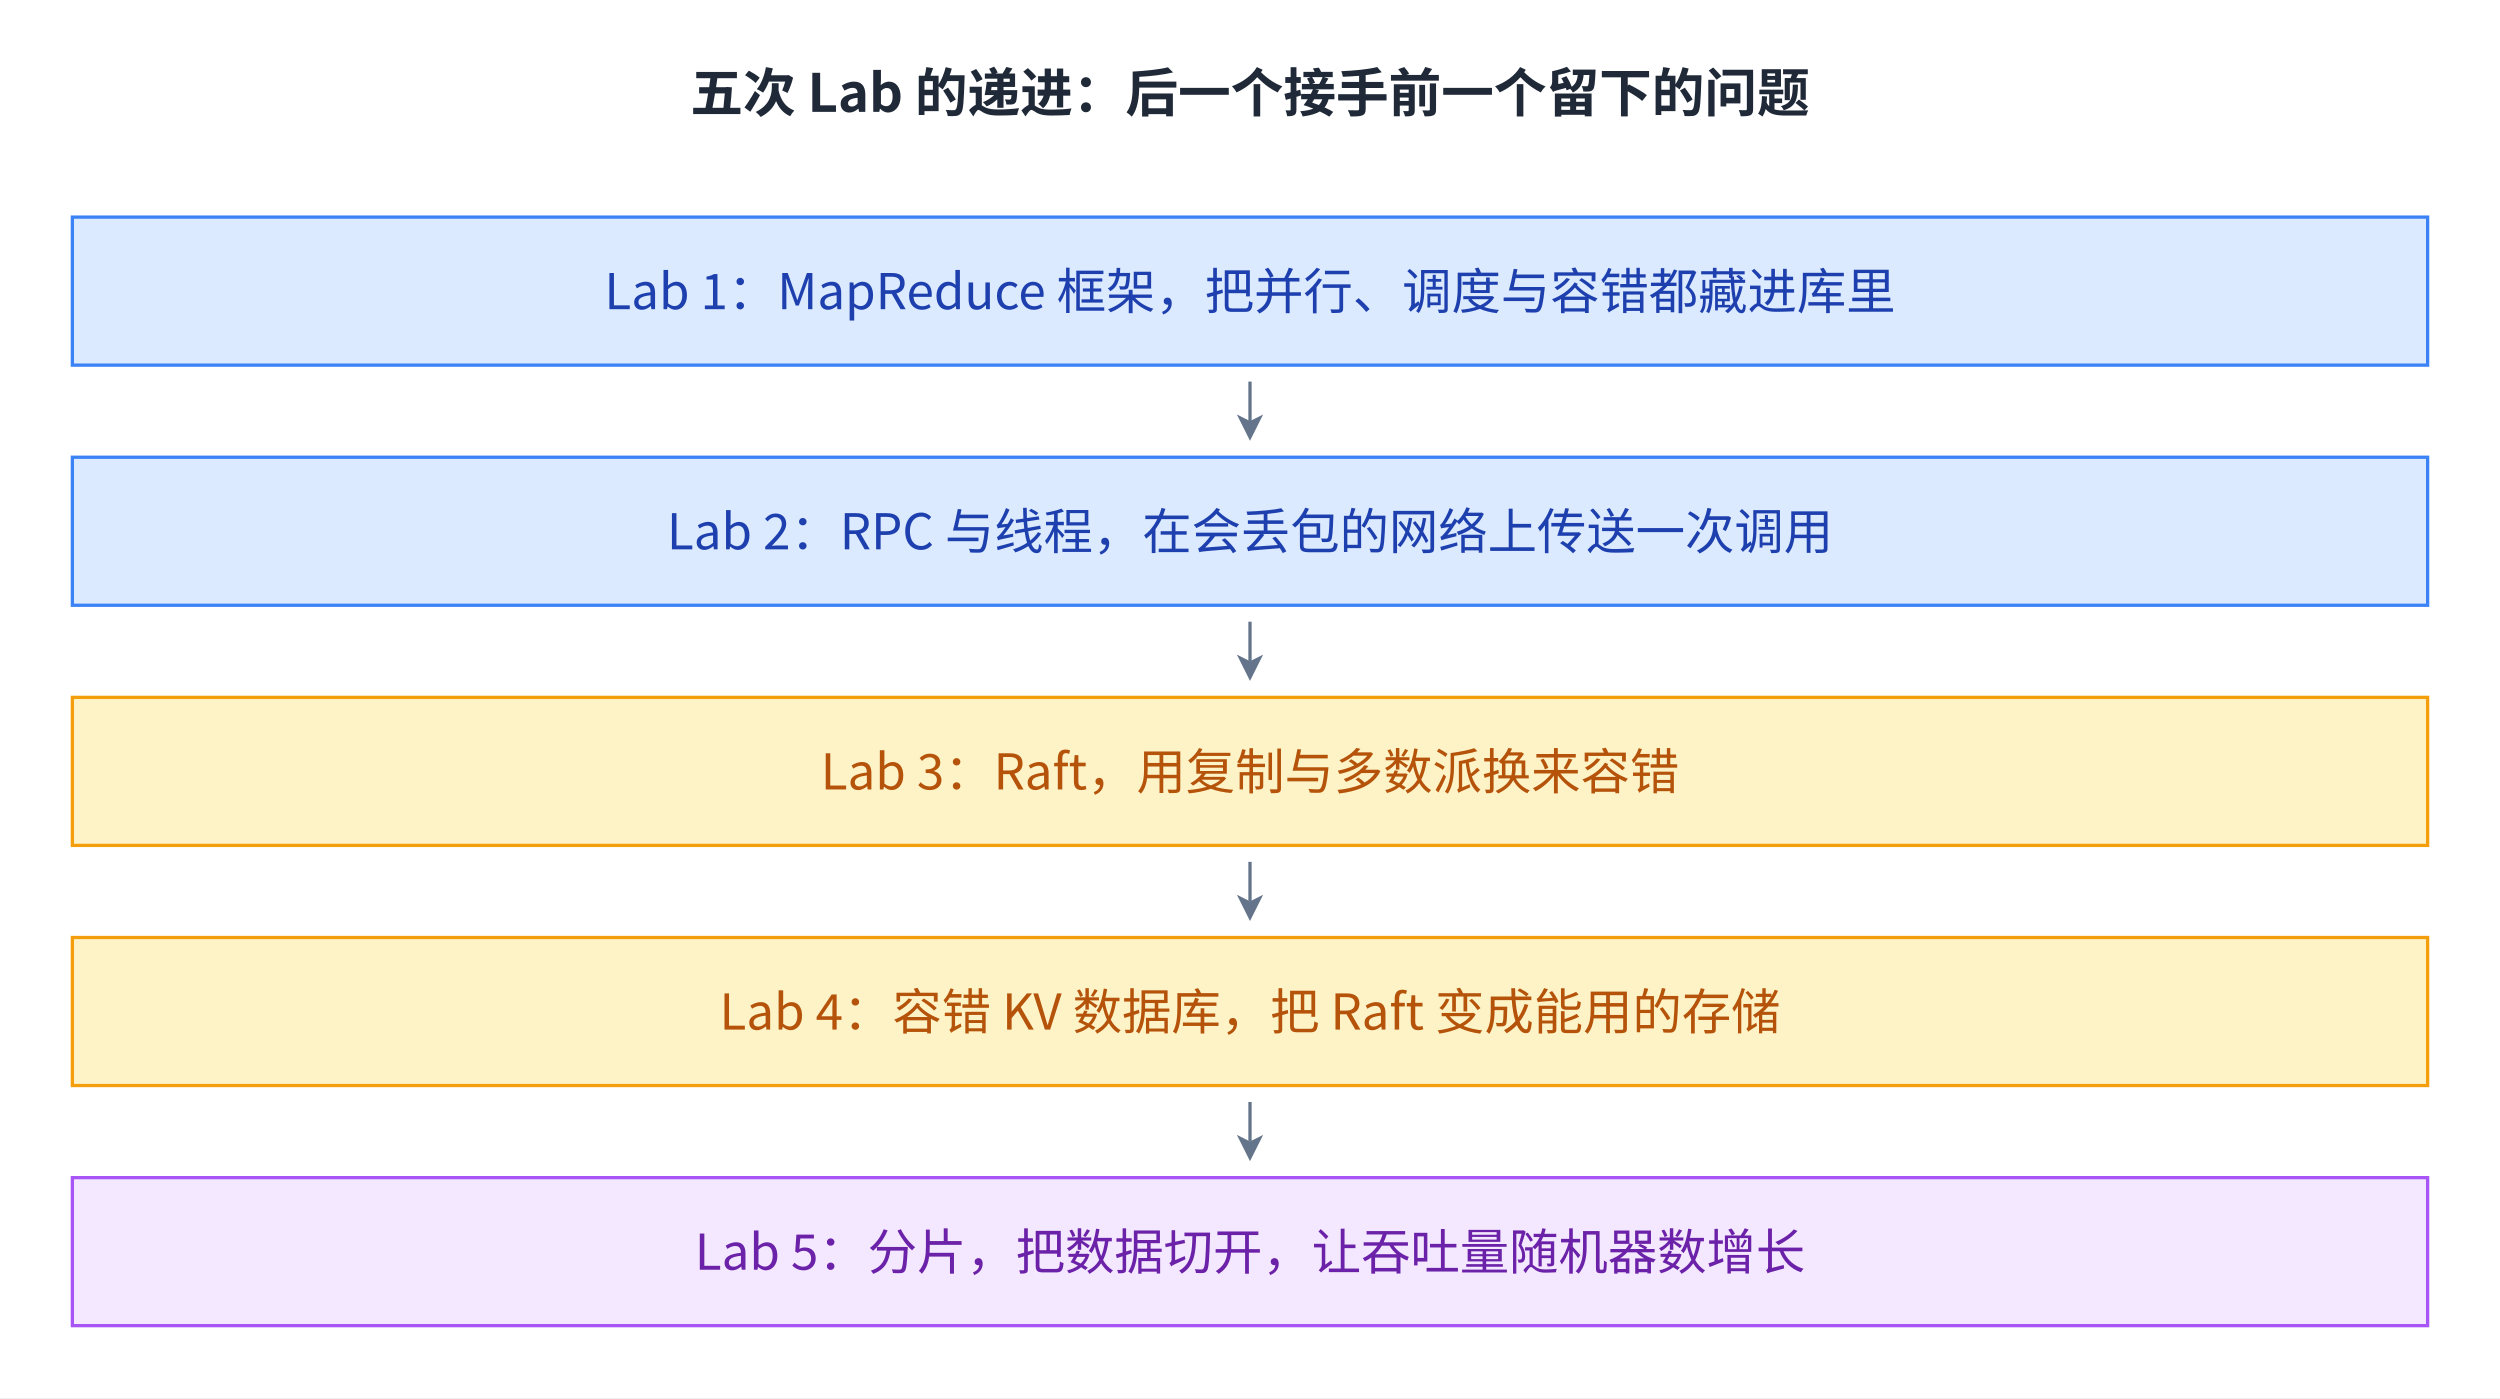
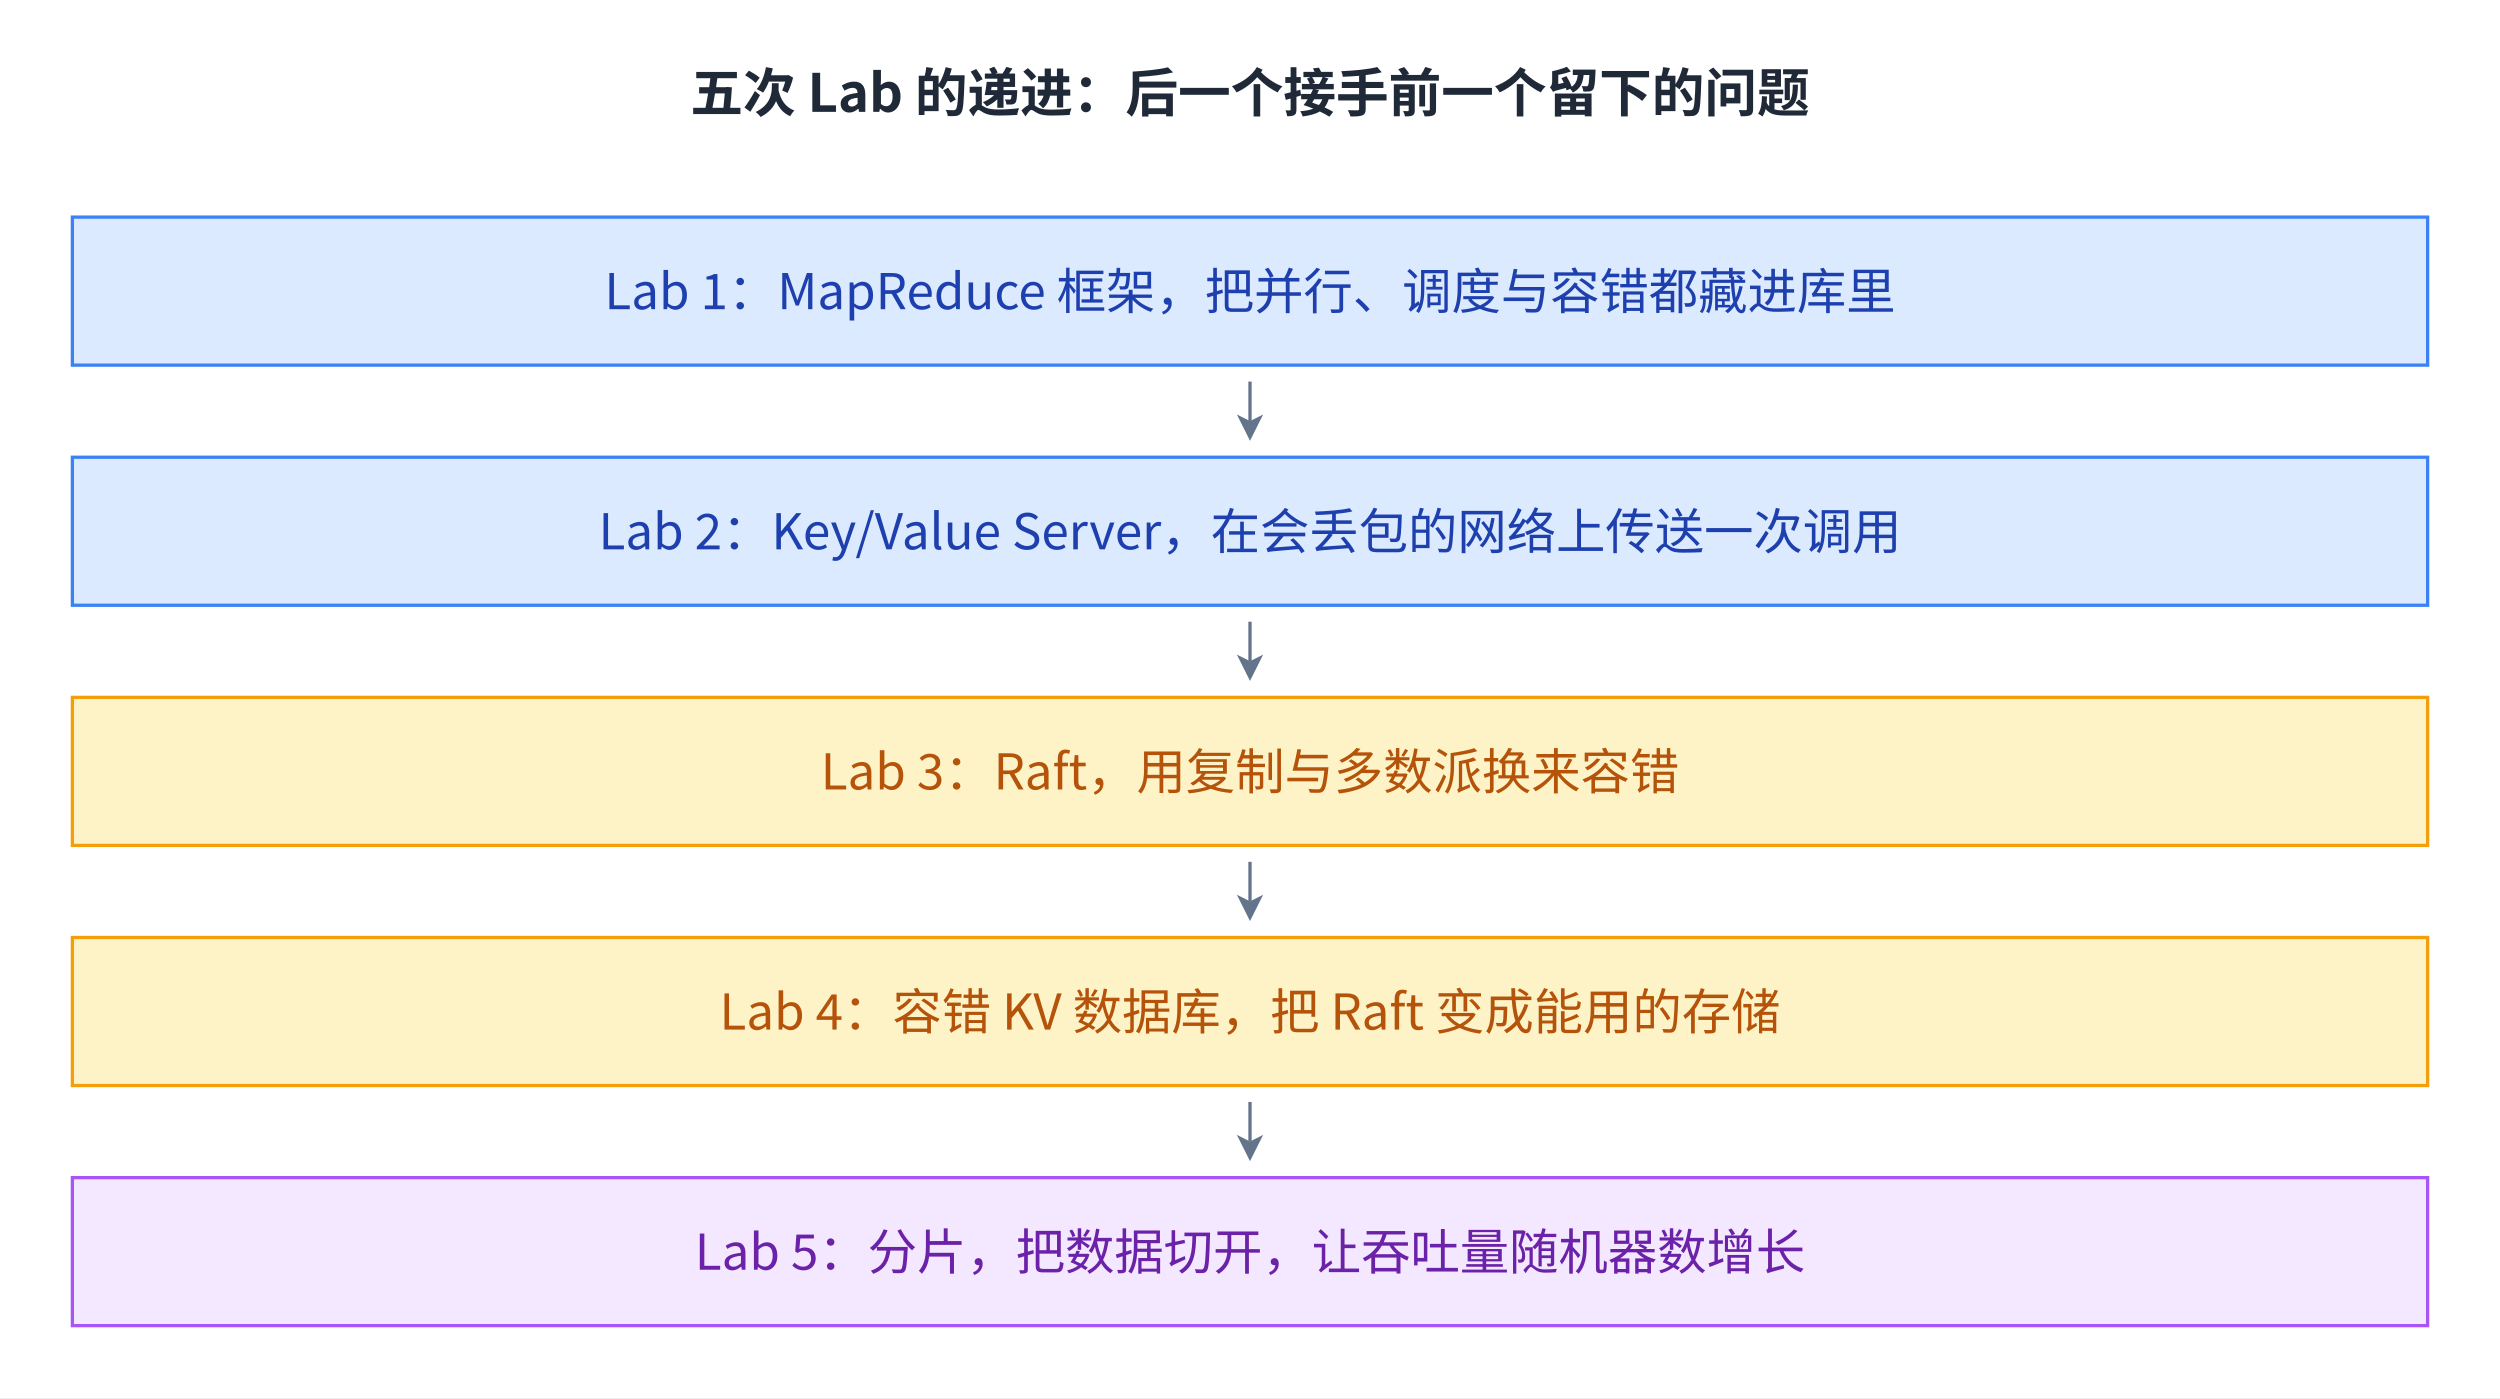
<svg xmlns="http://www.w3.org/2000/svg" viewBox="0 0 760 425" width="760" height="425" role="img" aria-labelledby="fig-intro-5-title fig-intro-5-desc">
  <defs>
    <style>
      text { font-family: 'PingFang SC', 'Microsoft YaHei', 'Noto Sans CJK SC', system-ui, sans-serif; }
    </style>
    <marker id="arrow" markerWidth="8" markerHeight="8" refX="2" refY="4" orient="auto" markerUnits="userSpaceOnUse">
      <path d="M0,0 L8,4 L0,8 L2,4 z" fill="#64748b" />
    </marker>
  </defs>
  <rect x="0" y="0" width="760" height="425" fill="#ffffff" />
  <text x="380" y="34" font-size="16" font-weight="600" fill="#1f2937" text-anchor="middle">五次 Lab 的递进：后一个接手前一个留下的问题</text>
  <path d="M380,116 L380,128" fill="none" stroke="#64748b" marker-end="url(#arrow)" />
  <path d="M380,189 L380,201" fill="none" stroke="#64748b" marker-end="url(#arrow)" />
  <path d="M380,262 L380,274" fill="none" stroke="#64748b" marker-end="url(#arrow)" />
  <path d="M380,335 L380,347" fill="none" stroke="#64748b" marker-end="url(#arrow)" />
  <rect x="22" y="66" width="716" height="45" fill="#dbeafe" stroke="#3b82f6" />
  <text x="380" y="94" font-size="15" fill="#1e40af" text-anchor="middle">Lab 1：MapReduce 框架，把并行、调度与容错都藏进库里</text>
  <rect x="22" y="139" width="716" height="45" fill="#dbeafe" stroke="#3b82f6" />
-   <text x="380" y="167" font-size="15" fill="#1e40af" text-anchor="middle">Lab 2：RPC 与线程，在会丢包的网络上传送一次调用</text>
+   <text x="380" y="167" font-size="15" fill="#1e40af" text-anchor="middle">Lab 2：Key/Value Server，在会丢包的网络上传送一次调用</text>
  <rect x="22" y="212" width="716" height="45" fill="#fef3c7" stroke="#f59e0b" />
  <text x="380" y="240" font-size="15" fill="#b45309" text-anchor="middle">Lab 3：Raft，用复制与多数派换来容错</text>
  <rect x="22" y="285" width="716" height="45" fill="#fef3c7" stroke="#f59e0b" />
  <text x="380" y="313" font-size="15" fill="#b45309" text-anchor="middle">Lab 4：容错 KV 数据库，把 Raft 变成能用的存储</text>
  <rect x="22" y="358" width="716" height="45" fill="#f3e8ff" stroke="#a855f7" />
  <text x="380" y="386" font-size="15" fill="#6b21a8" text-anchor="middle">Lab 5：分片，把数据切开，让吞吐量随机器数增长</text>
</svg>
